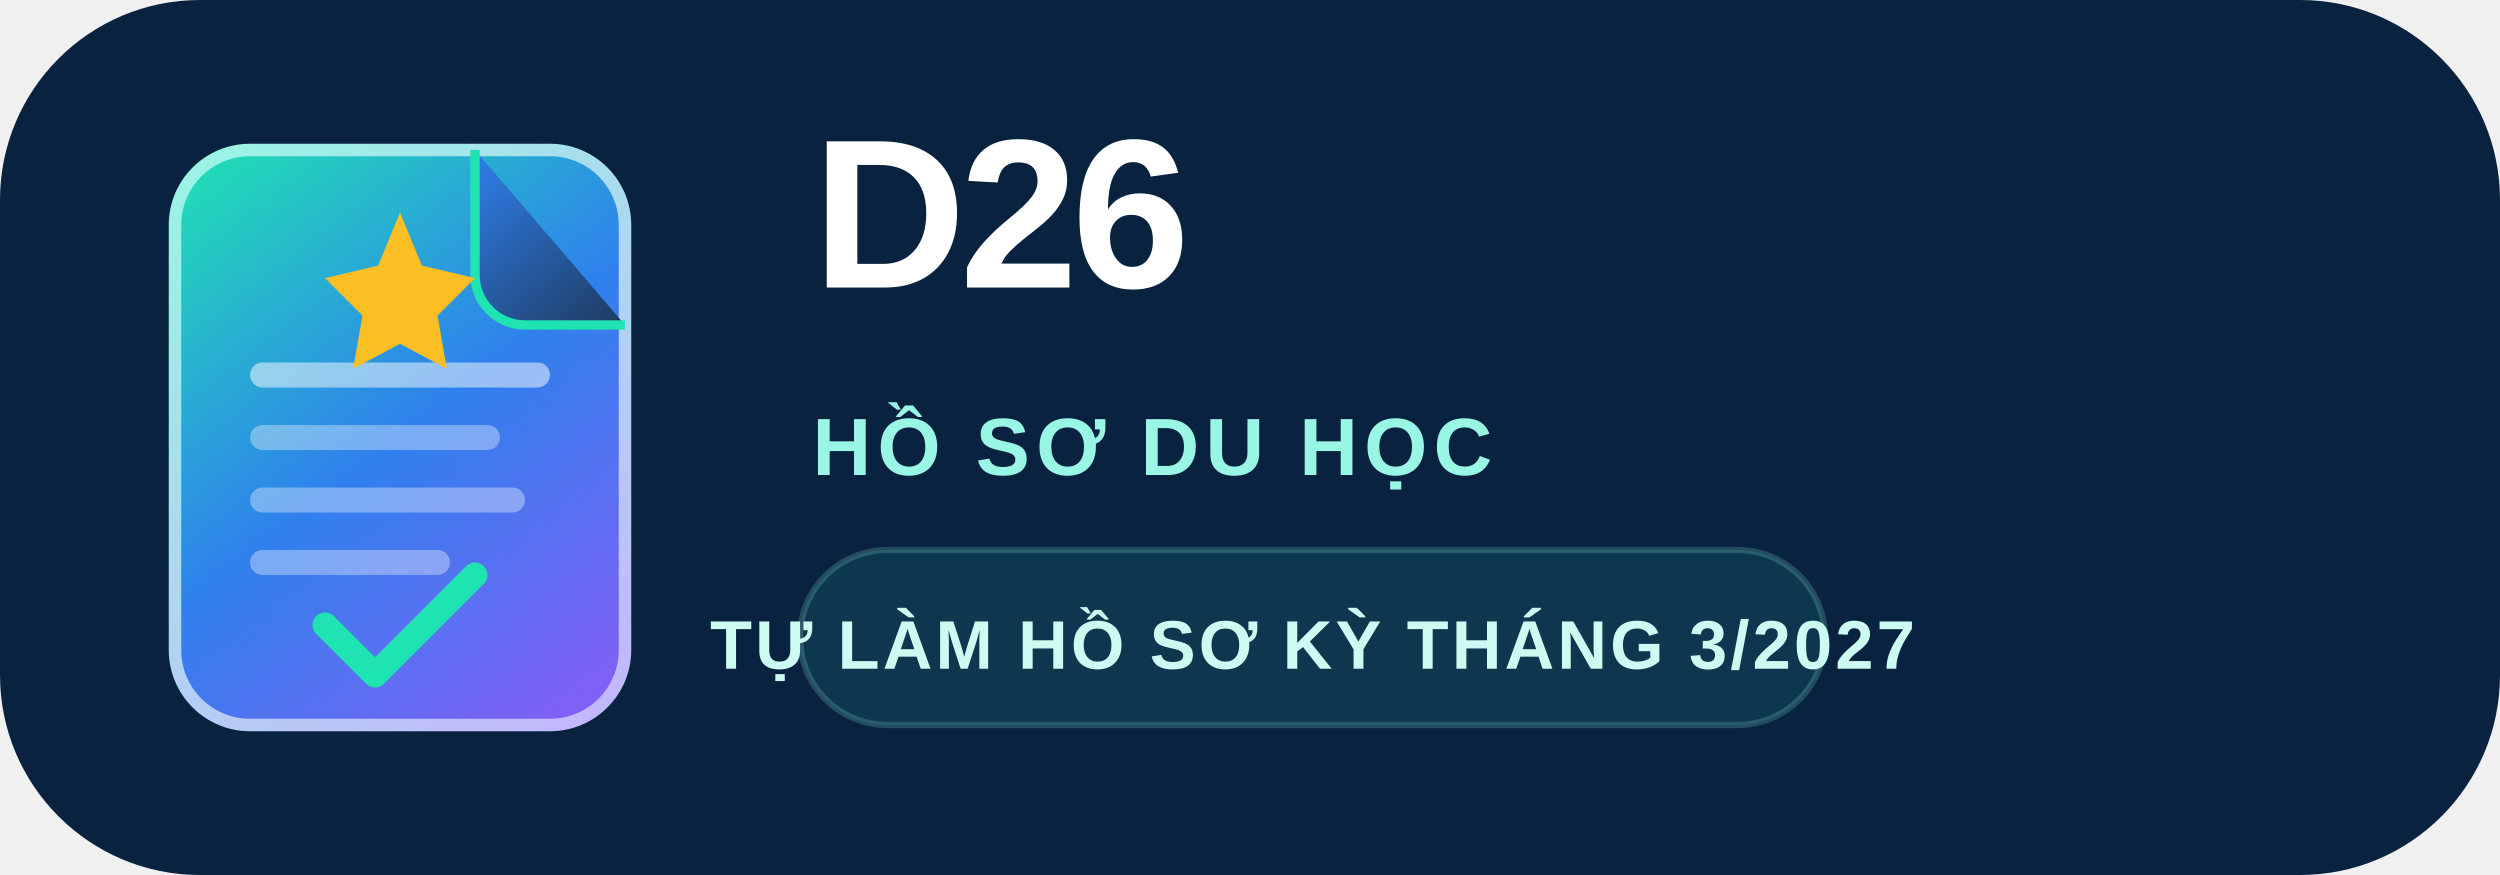
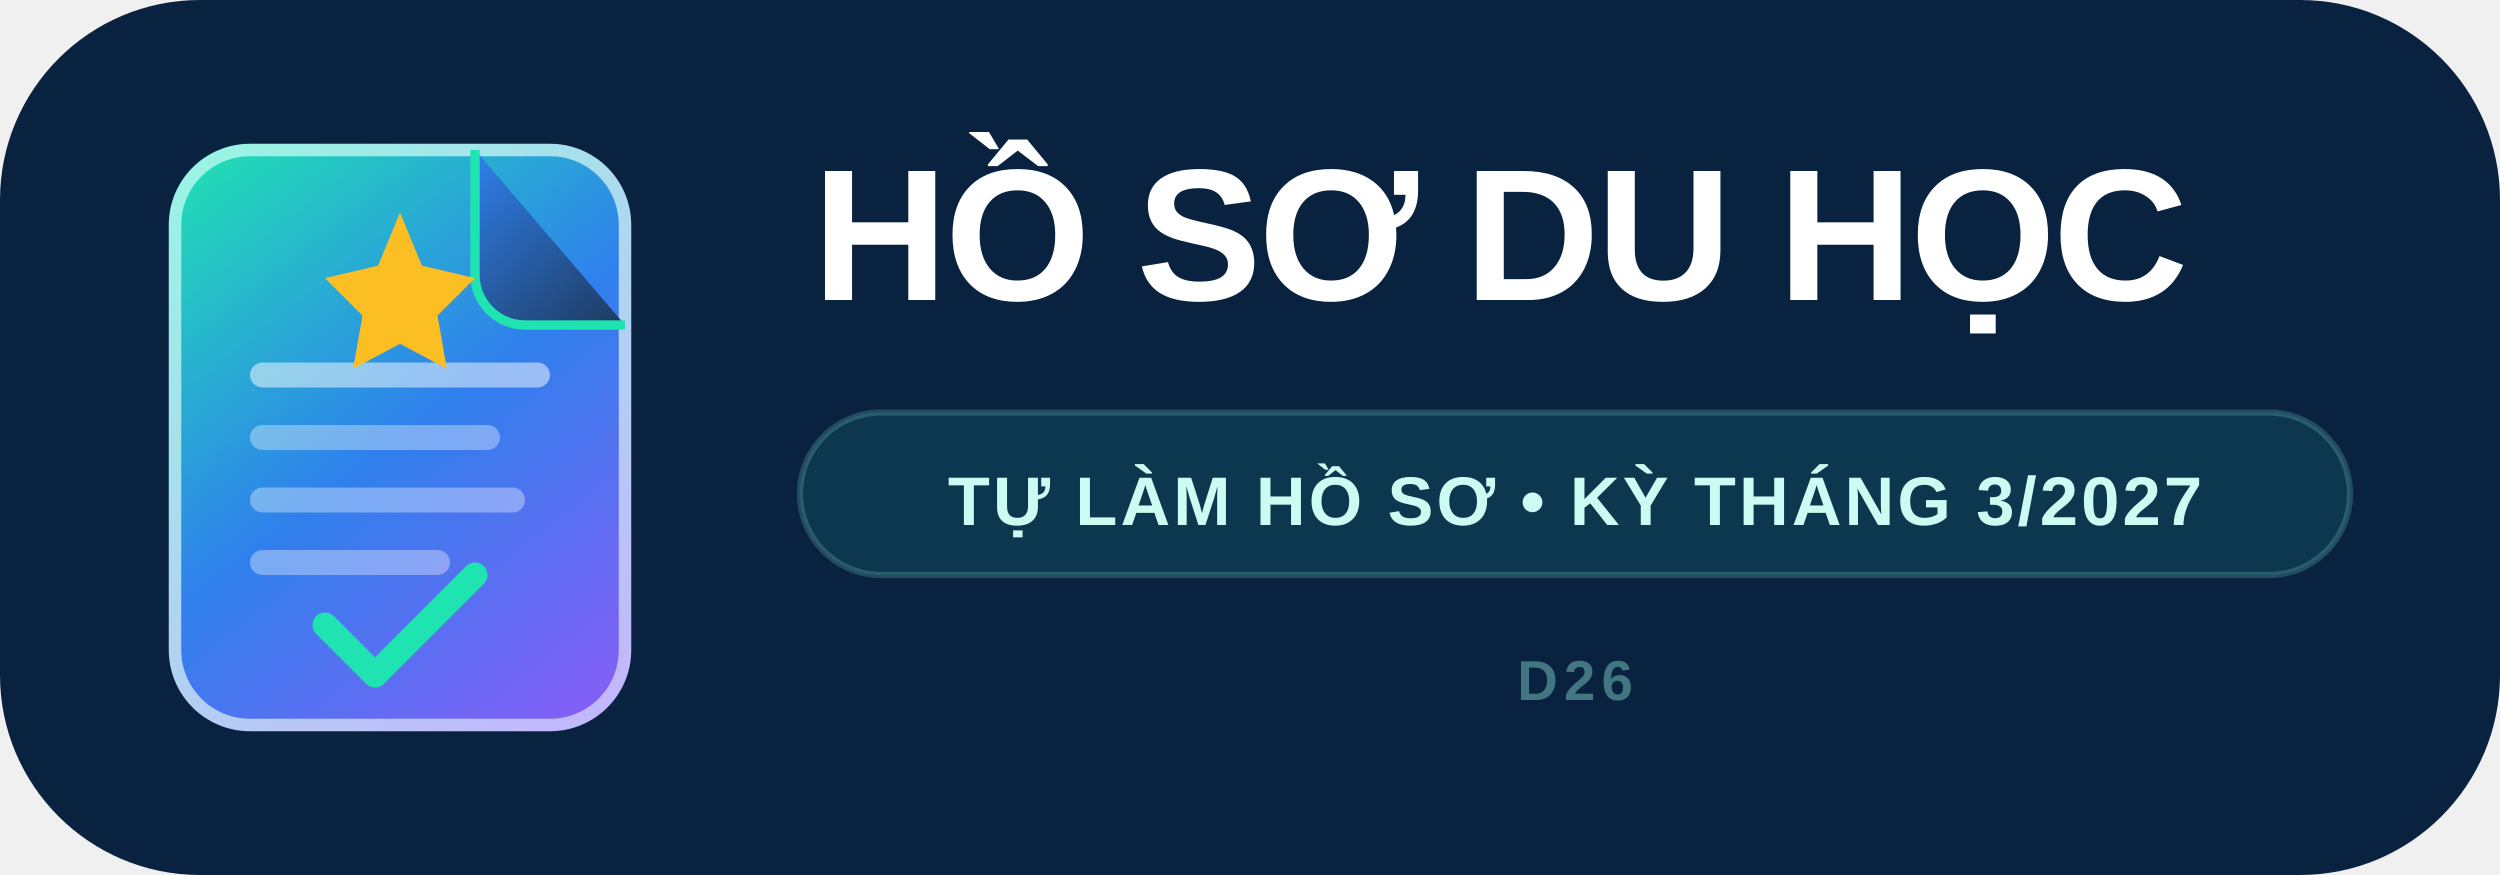
<svg xmlns="http://www.w3.org/2000/svg" width="400" height="140" viewBox="0 0 400 140" fill="none">
  <rect width="400" height="140" rx="32" fill="#08223F" />
  <g transform="translate(24,20)">
    <rect x="4" y="4" width="72" height="92" rx="12" fill="url(#docBg)" stroke="url(#docBorder)" stroke-width="2" />
    <path d="M52 4V24C52 28.4 55.6 32 60 32H76" fill="url(#foldGrad)" stroke="#20E3B2" stroke-width="1.5" />
    <rect x="16" y="38" width="48" height="4" rx="2" fill="rgba(255,255,255,0.5)" />
    <rect x="16" y="48" width="40" height="4" rx="2" fill="rgba(255,255,255,0.35)" />
    <rect x="16" y="58" width="44" height="4" rx="2" fill="rgba(255,255,255,0.35)" />
    <rect x="16" y="68" width="32" height="4" rx="2" fill="rgba(255,255,255,0.35)" />
    <path d="M40 14L43.5 22.5L52 24.5L46 30.5L47.5 39L40 35L32.5 39L34 30.5L28 24.5L36.5 22.5L40 14Z" fill="#FBBF24" />
    <path d="M28 80L36 88L52 72" stroke="#20E3B2" stroke-width="4" stroke-linecap="round" stroke-linejoin="round" />
  </g>
-   <text x="130" y="46" fill="white" font-family="'Be Vietnam Pro', Arial, sans-serif" font-size="34" font-weight="800" letter-spacing="-1">D26</text>
-   <text x="130" y="76" fill="#99F6E4" font-family="'Be Vietnam Pro', Arial, sans-serif" font-size="13" font-weight="600" letter-spacing="1">HỒ SƠ DU HỌC</text>
-   <rect x="128" y="88" width="164" height="28" rx="14" fill="rgba(45,212,191,0.12)" stroke="rgba(153,246,228,0.2)" stroke-width="1" />
-   <text x="210" y="107" text-anchor="middle" fill="#CCFBF1" font-family="'Be Vietnam Pro', Arial, sans-serif" font-size="11" font-weight="700" letter-spacing="0.5">TỰ LÀM HỒ SƠ KỲ THÁNG 3/2027</text>
+   <text x="130" y="48" fill="white" font-family="'Be Vietnam Pro', Arial, sans-serif" font-size="30" font-weight="800" letter-spacing="-0.5">HỒ SƠ DU HỌC</text>
+   <rect x="128" y="66" width="248" height="26" rx="13" fill="rgba(45,212,191,0.12)" stroke="rgba(153,246,228,0.2)" stroke-width="1" />
+   <text x="252" y="84" text-anchor="middle" fill="#CCFBF1" font-family="'Be Vietnam Pro', Arial, sans-serif" font-size="11" font-weight="700" letter-spacing="0.5">TỰ LÀM HỒ SƠ • KỲ THÁNG 3/2027</text>
+   <text x="252" y="112" text-anchor="middle" fill="rgba(153,246,228,0.4)" font-family="'Be Vietnam Pro', Arial, sans-serif" font-size="9" font-weight="600" letter-spacing="1">D26</text>
  <defs>
    <linearGradient id="docBg" x1="4" y1="4" x2="76" y2="96" gradientUnits="userSpaceOnUse">
      <stop offset="0" stop-color="#20E3B2" />
      <stop offset="0.5" stop-color="#2F80ED" />
      <stop offset="1" stop-color="#8B5CF6" />
    </linearGradient>
    <linearGradient id="docBorder" x1="4" y1="4" x2="76" y2="96" gradientUnits="userSpaceOnUse">
      <stop stop-color="#99F6E4" />
      <stop offset="1" stop-color="#C4B5FD" />
    </linearGradient>
    <linearGradient id="foldGrad" x1="52" y1="4" x2="76" y2="32" gradientUnits="userSpaceOnUse">
      <stop stop-color="#2F80ED" />
      <stop offset="1" stop-color="#1E3A5F" />
    </linearGradient>
  </defs>
</svg>
